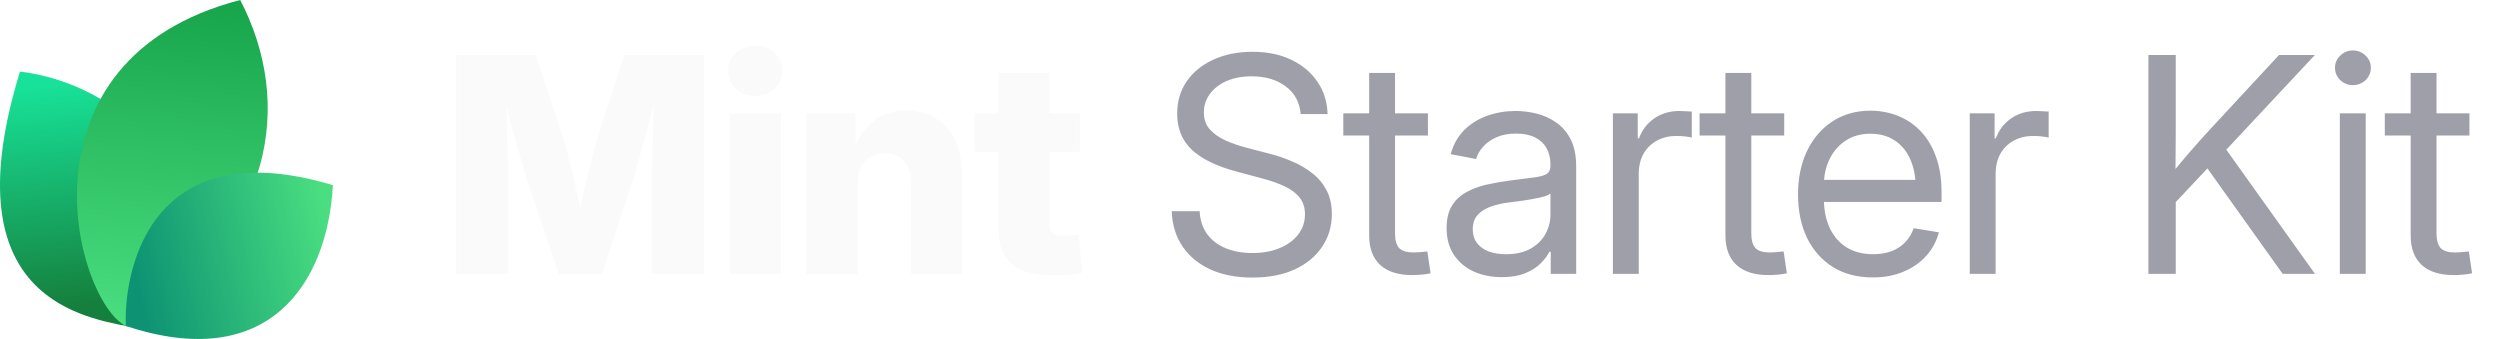
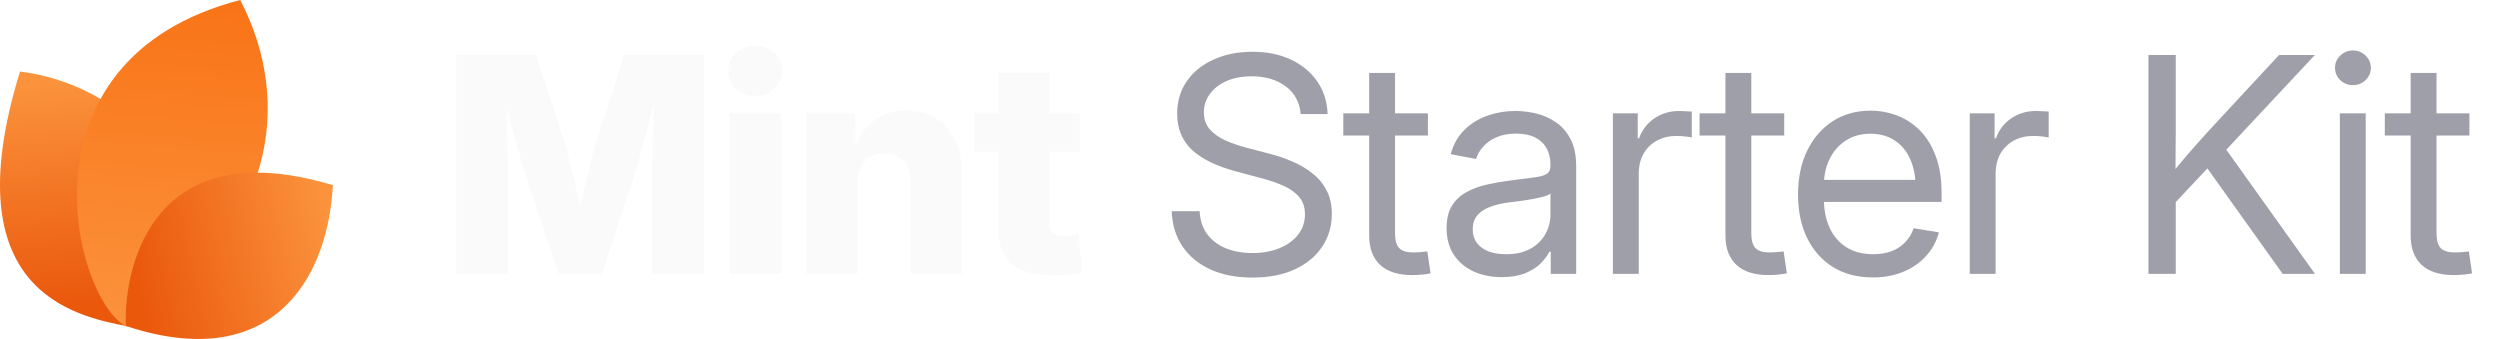
<svg xmlns="http://www.w3.org/2000/svg" width="177" height="24" viewBox="0 0 177 24" fill="none">
  <path d="M9.061 23.108C5.268 22.377 -3.391 20.627 1.417 5.064C9.634 6.099 16.973 14.064 9.061 23.108Z" fill="url(#paint0_linear_17557_2145)" />
  <path d="M8.919 23.094C5.276 21.222 0.784 4.209 17.007 0C20.757 7.193 19.621 16.545 8.919 23.094Z" fill="url(#paint1_linear_17557_2145)" />
  <path d="M8.914 23.079C8.735 19.882 10.159 9.085 23.57 13.111C23.181 20.123 18.984 26.418 8.914 23.079Z" fill="url(#paint2_linear_17557_2145)" />
  <path d="M32.301 19.392V3.894H37.938L39.925 9.948C40.036 10.315 40.164 10.787 40.31 11.362C40.462 11.938 40.611 12.552 40.757 13.204C40.91 13.855 41.048 14.483 41.173 15.086C41.305 15.682 41.412 16.192 41.495 16.615H40.695C40.771 16.192 40.871 15.682 40.996 15.086C41.128 14.49 41.267 13.866 41.412 13.214C41.565 12.562 41.714 11.948 41.86 11.373C42.005 10.79 42.133 10.315 42.244 9.948L44.2 3.894H49.848V19.392H46.166V12.704C46.166 12.357 46.173 11.917 46.187 11.383C46.2 10.849 46.214 10.27 46.228 9.646C46.249 9.022 46.266 8.391 46.28 7.753C46.301 7.115 46.311 6.519 46.311 5.964H46.623C46.485 6.561 46.332 7.181 46.166 7.826C45.999 8.471 45.833 9.102 45.666 9.719C45.507 10.336 45.351 10.901 45.198 11.414C45.053 11.928 44.928 12.357 44.824 12.704L42.608 19.392H39.561L37.314 12.704C37.203 12.357 37.072 11.928 36.919 11.414C36.773 10.901 36.614 10.34 36.441 9.729C36.274 9.112 36.104 8.481 35.931 7.836C35.764 7.192 35.608 6.567 35.463 5.964H35.827C35.834 6.512 35.844 7.105 35.858 7.743C35.872 8.374 35.886 9.005 35.9 9.636C35.92 10.26 35.938 10.839 35.952 11.373C35.965 11.907 35.972 12.351 35.972 12.704V19.392H32.301ZM51.668 19.392V8.024H55.288V19.392H51.668ZM53.468 6.786C52.927 6.786 52.473 6.616 52.105 6.276C51.738 5.93 51.554 5.507 51.554 5.007C51.554 4.508 51.738 4.088 52.105 3.749C52.473 3.409 52.927 3.239 53.468 3.239C54.009 3.239 54.463 3.409 54.83 3.749C55.198 4.082 55.382 4.501 55.382 5.007C55.382 5.507 55.198 5.93 54.83 6.276C54.463 6.616 54.009 6.786 53.468 6.786ZM60.708 13.027V19.392H57.088V8.024H60.551L60.593 10.967H60.281C60.593 10.024 61.061 9.268 61.685 8.7C62.309 8.124 63.138 7.836 64.171 7.836C64.975 7.836 65.672 8.017 66.262 8.377C66.851 8.731 67.302 9.234 67.614 9.885C67.933 10.537 68.092 11.307 68.092 12.194V19.392H64.483V12.912C64.483 12.26 64.32 11.754 63.994 11.394C63.675 11.033 63.221 10.853 62.632 10.853C62.25 10.853 61.914 10.936 61.623 11.102C61.332 11.269 61.106 11.515 60.947 11.841C60.787 12.16 60.708 12.555 60.708 13.027ZM76.456 8.024V10.749H69.008V8.024H76.456ZM70.683 5.163H74.292V15.783C74.292 16.102 74.361 16.334 74.5 16.48C74.646 16.625 74.899 16.698 75.259 16.698C75.405 16.698 75.596 16.688 75.831 16.667C76.074 16.646 76.251 16.629 76.362 16.615L76.632 19.309C76.313 19.378 75.963 19.427 75.582 19.455C75.207 19.482 74.836 19.496 74.469 19.496C73.2 19.496 72.25 19.222 71.619 18.674C70.995 18.127 70.683 17.308 70.683 16.22V5.163Z" fill="#FAFAFA" />
  <path d="M88.667 19.652C87.523 19.652 86.528 19.458 85.682 19.07C84.843 18.681 84.188 18.137 83.716 17.437C83.245 16.736 82.992 15.908 82.957 14.951H84.933C84.968 15.596 85.148 16.14 85.474 16.584C85.8 17.021 86.24 17.354 86.795 17.582C87.35 17.804 87.974 17.915 88.667 17.915C89.388 17.915 90.026 17.801 90.581 17.572C91.143 17.343 91.583 17.024 91.902 16.615C92.228 16.199 92.391 15.717 92.391 15.169C92.391 14.698 92.266 14.306 92.017 13.994C91.767 13.675 91.413 13.408 90.956 13.193C90.498 12.978 89.954 12.787 89.323 12.621L87.502 12.132C86.123 11.765 85.082 11.255 84.382 10.603C83.689 9.944 83.342 9.095 83.342 8.055C83.342 7.174 83.571 6.404 84.028 5.746C84.486 5.087 85.117 4.577 85.921 4.217C86.726 3.849 87.645 3.666 88.678 3.666C89.718 3.666 90.63 3.853 91.413 4.227C92.204 4.602 92.824 5.122 93.275 5.787C93.726 6.446 93.965 7.209 93.993 8.076H92.089C92.013 7.23 91.656 6.574 91.018 6.11C90.387 5.638 89.586 5.403 88.615 5.403C87.95 5.403 87.36 5.513 86.847 5.735C86.341 5.957 85.946 6.262 85.661 6.651C85.377 7.032 85.235 7.469 85.235 7.961C85.235 8.447 85.377 8.849 85.661 9.168C85.946 9.48 86.317 9.74 86.774 9.948C87.232 10.149 87.724 10.319 88.251 10.457L89.884 10.884C90.439 11.023 90.977 11.206 91.496 11.435C92.023 11.657 92.495 11.934 92.911 12.267C93.334 12.593 93.67 12.995 93.92 13.474C94.17 13.945 94.294 14.504 94.294 15.149C94.294 16.015 94.066 16.788 93.608 17.468C93.157 18.148 92.512 18.681 91.673 19.07C90.834 19.458 89.832 19.652 88.667 19.652ZM101.097 8.024V9.594H95.106V8.024H101.097ZM96.937 5.163H98.767V16.521C98.767 17 98.865 17.347 99.059 17.562C99.26 17.77 99.6 17.874 100.078 17.874C100.21 17.874 100.366 17.867 100.546 17.853C100.733 17.832 100.903 17.815 101.056 17.801L101.285 19.351C101.097 19.392 100.886 19.423 100.65 19.444C100.414 19.465 100.189 19.475 99.974 19.475C98.996 19.475 98.244 19.236 97.717 18.758C97.197 18.272 96.937 17.579 96.937 16.677V5.163ZM106.33 19.621C105.595 19.621 104.932 19.489 104.343 19.226C103.754 18.955 103.285 18.564 102.939 18.05C102.592 17.53 102.419 16.896 102.419 16.147C102.419 15.495 102.547 14.965 102.804 14.556C103.06 14.146 103.403 13.828 103.833 13.599C104.263 13.363 104.742 13.186 105.269 13.068C105.796 12.95 106.333 12.857 106.881 12.787C107.574 12.69 108.132 12.617 108.555 12.569C108.978 12.52 109.287 12.441 109.481 12.33C109.675 12.212 109.772 12.014 109.772 11.737V11.654C109.772 11.203 109.679 10.815 109.492 10.489C109.311 10.163 109.041 9.91 108.68 9.729C108.32 9.549 107.872 9.459 107.338 9.459C106.805 9.459 106.34 9.546 105.945 9.719C105.556 9.892 105.241 10.118 104.998 10.395C104.755 10.665 104.593 10.953 104.509 11.258L102.71 10.915C102.897 10.222 103.22 9.65 103.677 9.199C104.135 8.748 104.679 8.412 105.31 8.19C105.941 7.968 106.607 7.857 107.307 7.857C107.8 7.857 108.295 7.92 108.795 8.044C109.301 8.169 109.765 8.381 110.188 8.679C110.611 8.97 110.951 9.369 111.208 9.875C111.464 10.374 111.593 11.005 111.593 11.768V19.392H109.793V17.822H109.7C109.568 18.085 109.363 18.359 109.086 18.643C108.809 18.921 108.444 19.153 107.994 19.34C107.543 19.527 106.988 19.621 106.33 19.621ZM106.621 17.998C107.321 17.998 107.904 17.867 108.368 17.603C108.84 17.333 109.19 16.986 109.419 16.563C109.654 16.133 109.772 15.682 109.772 15.211V13.692C109.703 13.769 109.554 13.841 109.325 13.911C109.096 13.973 108.829 14.032 108.524 14.088C108.226 14.143 107.921 14.192 107.609 14.233C107.304 14.275 107.033 14.309 106.798 14.337C106.354 14.393 105.938 14.49 105.549 14.628C105.168 14.76 104.86 14.954 104.624 15.211C104.388 15.467 104.27 15.811 104.27 16.241C104.27 16.615 104.367 16.934 104.561 17.198C104.762 17.461 105.04 17.662 105.393 17.801C105.747 17.933 106.156 17.998 106.621 17.998ZM114.193 19.392V8.024H115.951V9.792H116.045C116.253 9.209 116.61 8.741 117.116 8.388C117.622 8.034 118.219 7.857 118.905 7.857C119.058 7.857 119.217 7.864 119.384 7.878C119.55 7.885 119.682 7.892 119.779 7.899V9.74C119.716 9.719 119.578 9.695 119.363 9.667C119.155 9.639 118.922 9.625 118.666 9.625C118.174 9.625 117.726 9.733 117.324 9.948C116.922 10.163 116.603 10.471 116.367 10.874C116.138 11.276 116.024 11.758 116.024 12.319V19.392H114.193ZM126.322 8.024V9.594H120.33V8.024H126.322ZM122.161 5.163H123.992V16.521C123.992 17 124.089 17.347 124.283 17.562C124.484 17.77 124.824 17.874 125.302 17.874C125.434 17.874 125.59 17.867 125.77 17.853C125.958 17.832 126.127 17.815 126.28 17.801L126.509 19.351C126.322 19.392 126.11 19.423 125.874 19.444C125.639 19.465 125.413 19.475 125.198 19.475C124.221 19.475 123.468 19.236 122.941 18.758C122.421 18.272 122.161 17.579 122.161 16.677V5.163ZM132.604 19.642C131.502 19.642 130.555 19.396 129.765 18.903C128.974 18.404 128.364 17.714 127.934 16.834C127.511 15.946 127.3 14.927 127.3 13.775C127.3 12.611 127.511 11.584 127.934 10.697C128.364 9.802 128.964 9.102 129.734 8.596C130.51 8.089 131.408 7.836 132.428 7.836C133.1 7.836 133.738 7.954 134.341 8.19C134.952 8.426 135.489 8.783 135.954 9.261C136.425 9.74 136.793 10.343 137.056 11.071C137.327 11.792 137.462 12.645 137.462 13.63V14.296H128.433V12.735H136.463L135.631 13.297C135.631 12.541 135.506 11.876 135.257 11.3C135.007 10.725 134.643 10.277 134.165 9.958C133.686 9.632 133.107 9.469 132.428 9.469C131.748 9.469 131.162 9.632 130.67 9.958C130.177 10.284 129.796 10.725 129.526 11.279C129.262 11.827 129.13 12.441 129.13 13.12V14.046C129.13 14.864 129.273 15.572 129.557 16.168C129.841 16.757 130.243 17.211 130.763 17.53C131.283 17.842 131.901 17.998 132.615 17.998C133.093 17.998 133.523 17.929 133.905 17.79C134.293 17.645 134.619 17.433 134.882 17.156C135.153 16.879 135.354 16.546 135.486 16.157L137.275 16.449C137.108 17.08 136.81 17.634 136.38 18.113C135.95 18.591 135.413 18.966 134.768 19.236C134.123 19.507 133.402 19.642 132.604 19.642ZM139.459 19.392V8.024H141.217V9.792H141.311C141.519 9.209 141.876 8.741 142.382 8.388C142.888 8.034 143.485 7.857 144.171 7.857C144.324 7.857 144.483 7.864 144.649 7.878C144.816 7.885 144.948 7.892 145.045 7.899V9.74C144.982 9.719 144.844 9.695 144.629 9.667C144.421 9.639 144.188 9.625 143.932 9.625C143.439 9.625 142.992 9.733 142.59 9.948C142.188 10.163 141.869 10.471 141.633 10.874C141.404 11.276 141.29 11.758 141.29 12.319V19.392H139.459ZM153.429 14.961V12.715C153.783 12.257 154.136 11.82 154.49 11.404C154.844 10.981 155.204 10.565 155.572 10.156C155.939 9.74 156.314 9.327 156.695 8.918L161.355 3.894H163.893L157.277 10.967H157.184L153.429 14.961ZM152.108 19.392V3.894H154.043V9.241L154.022 12.559L154.043 13.505V19.392H152.108ZM161.615 19.392L155.967 11.477L157.173 9.969L163.903 19.392H161.615ZM165.661 19.392V8.024H167.492V19.392H165.661ZM166.587 6.027C166.24 6.027 165.942 5.909 165.692 5.673C165.443 5.43 165.318 5.139 165.318 4.799C165.318 4.459 165.443 4.172 165.692 3.936C165.942 3.693 166.24 3.572 166.587 3.572C166.934 3.572 167.232 3.693 167.482 3.936C167.731 4.172 167.856 4.459 167.856 4.799C167.856 5.139 167.731 5.43 167.482 5.673C167.232 5.909 166.934 6.027 166.587 6.027ZM174.836 8.024V9.594H168.844V8.024H174.836ZM170.675 5.163H172.506V16.521C172.506 17 172.603 17.347 172.797 17.562C172.998 17.77 173.338 17.874 173.816 17.874C173.948 17.874 174.104 17.867 174.284 17.853C174.472 17.832 174.641 17.815 174.794 17.801L175.023 19.351C174.836 19.392 174.624 19.423 174.388 19.444C174.153 19.465 173.927 19.475 173.712 19.475C172.735 19.475 171.982 19.236 171.455 18.758C170.935 18.272 170.675 17.579 170.675 16.677V5.163Z" fill="#9F9FA9" />
  <defs>
    <linearGradient id="paint0_linear_17557_2145" x1="3.776" y1="5.916" x2="5.232" y2="21.559" gradientUnits="userSpaceOnUse">
-       <stop stop-color="#18E299" />
-       <stop offset="1" stop-color="#15803D" />
+       <stop stop-color="#FB923C" />
+       <stop offset="1" stop-color="#EA580C" />
    </linearGradient>
    <linearGradient id="paint1_linear_17557_2145" x1="12.171" y1="-0.718" x2="10.19" y2="22.983" gradientUnits="userSpaceOnUse">
-       <stop stop-color="#16A34A" />
-       <stop offset="1" stop-color="#4ADE80" />
+       <stop stop-color="#F97316" />
+       <stop offset="1" stop-color="#FB923C" />
    </linearGradient>
    <linearGradient id="paint2_linear_17557_2145" x1="23.133" y1="15.353" x2="9.338" y2="18.52" gradientUnits="userSpaceOnUse">
-       <stop stop-color="#4ADE80" />
-       <stop offset="1" stop-color="#0D9373" />
+       <stop stop-color="#FB923C" />
+       <stop offset="1" stop-color="#EA580C" />
    </linearGradient>
  </defs>
</svg>
